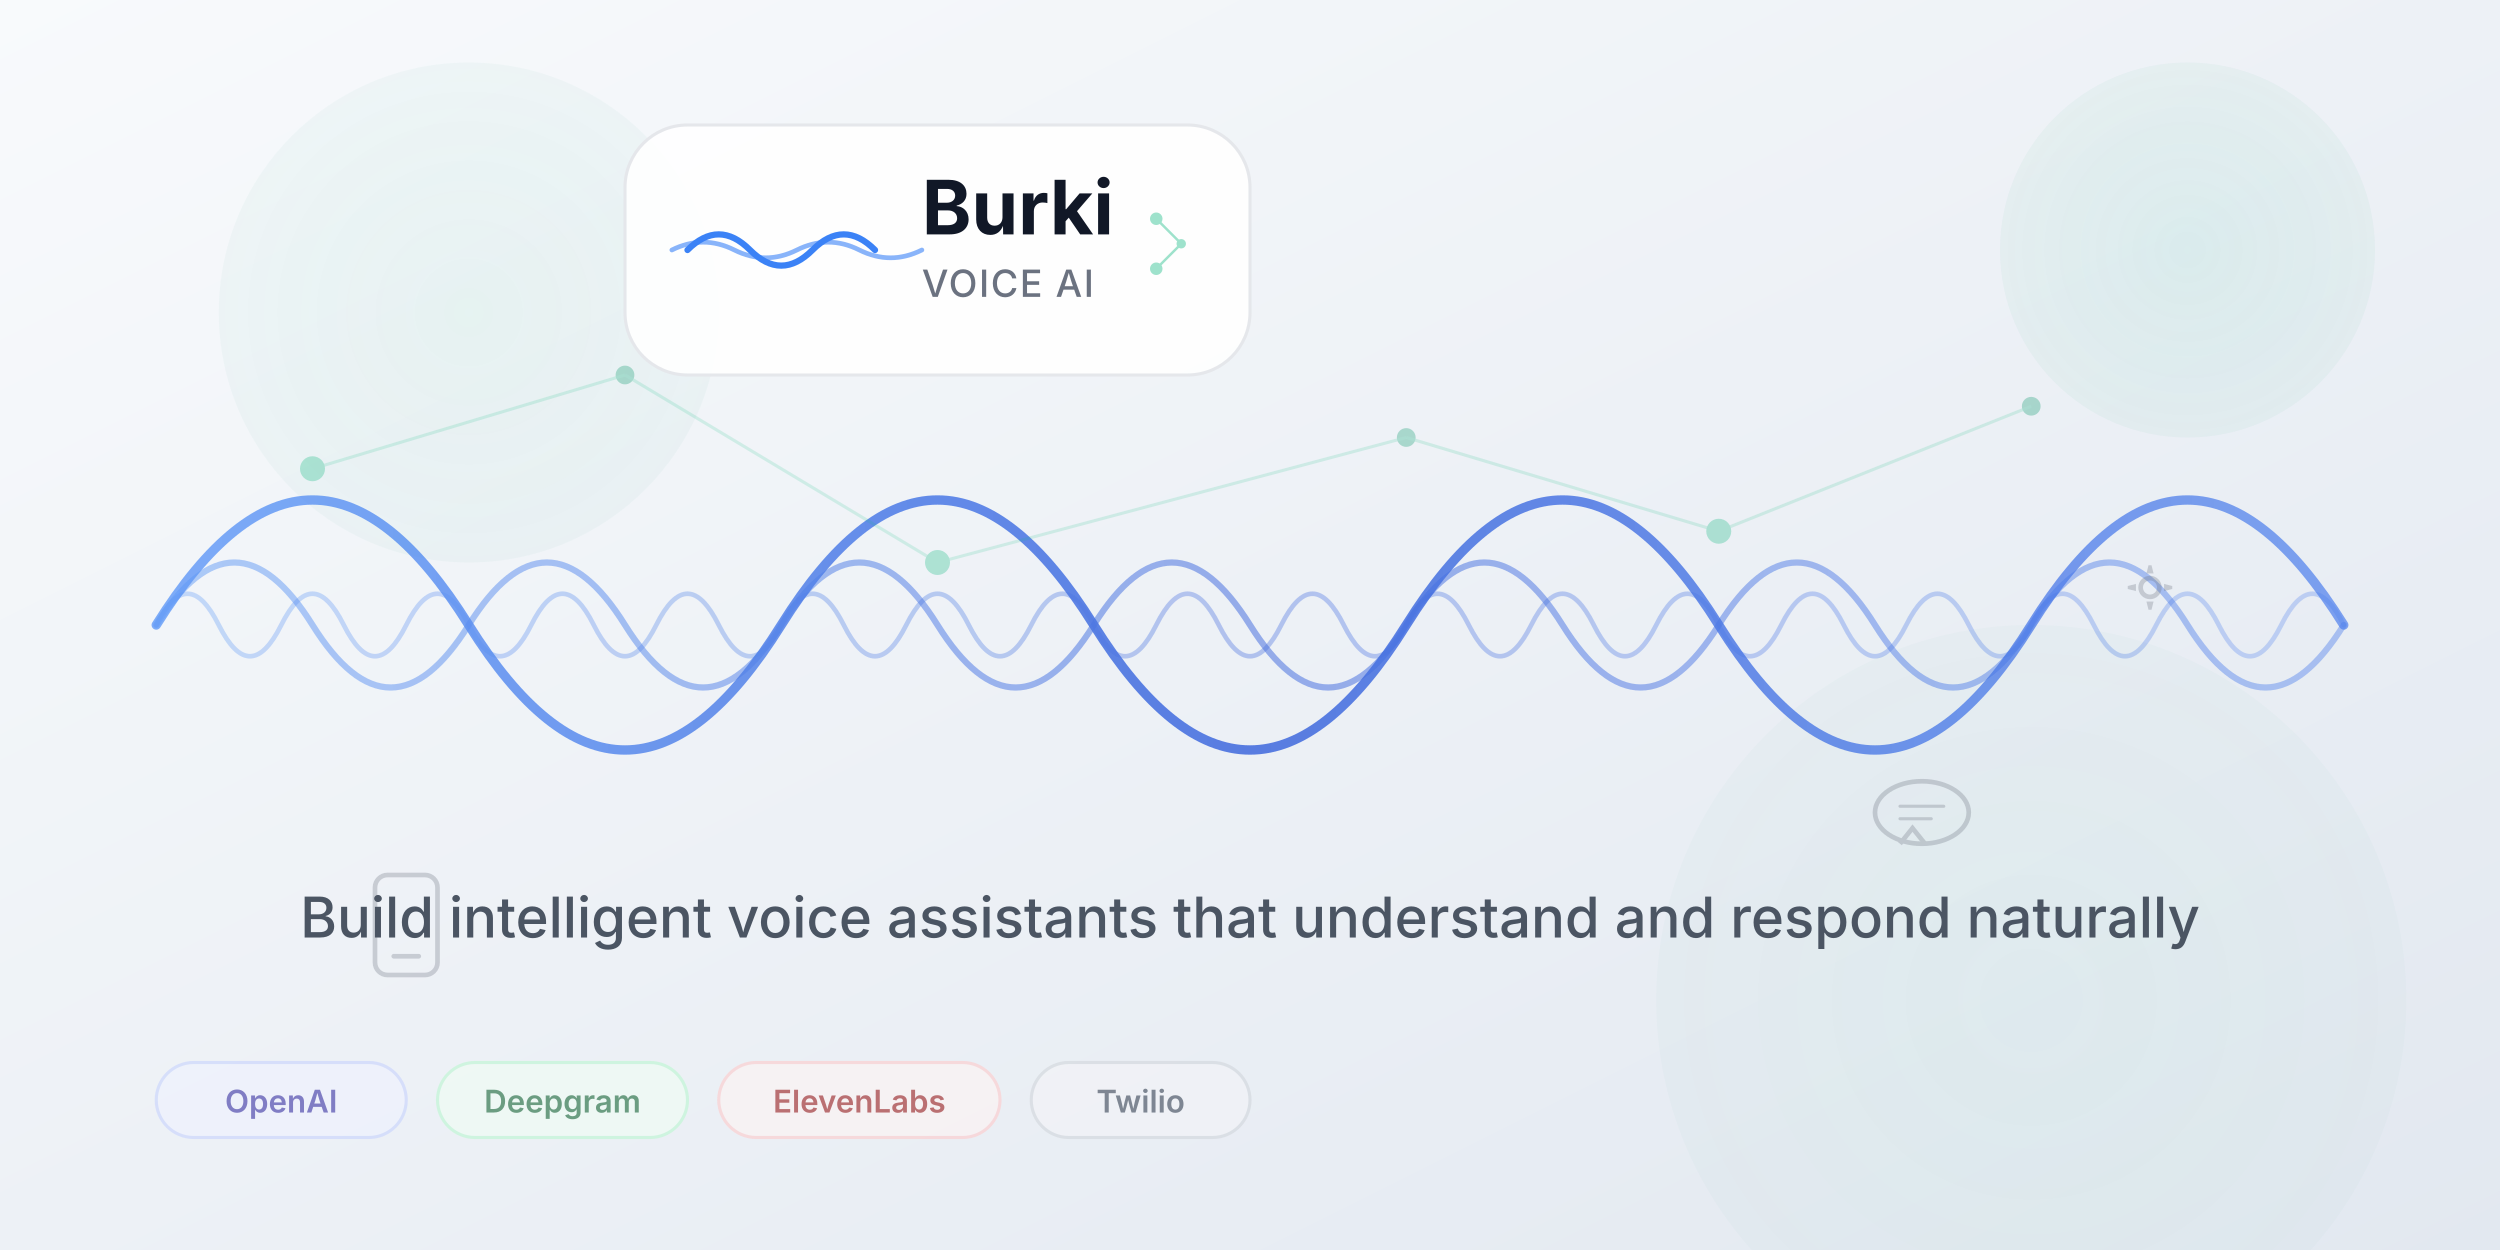
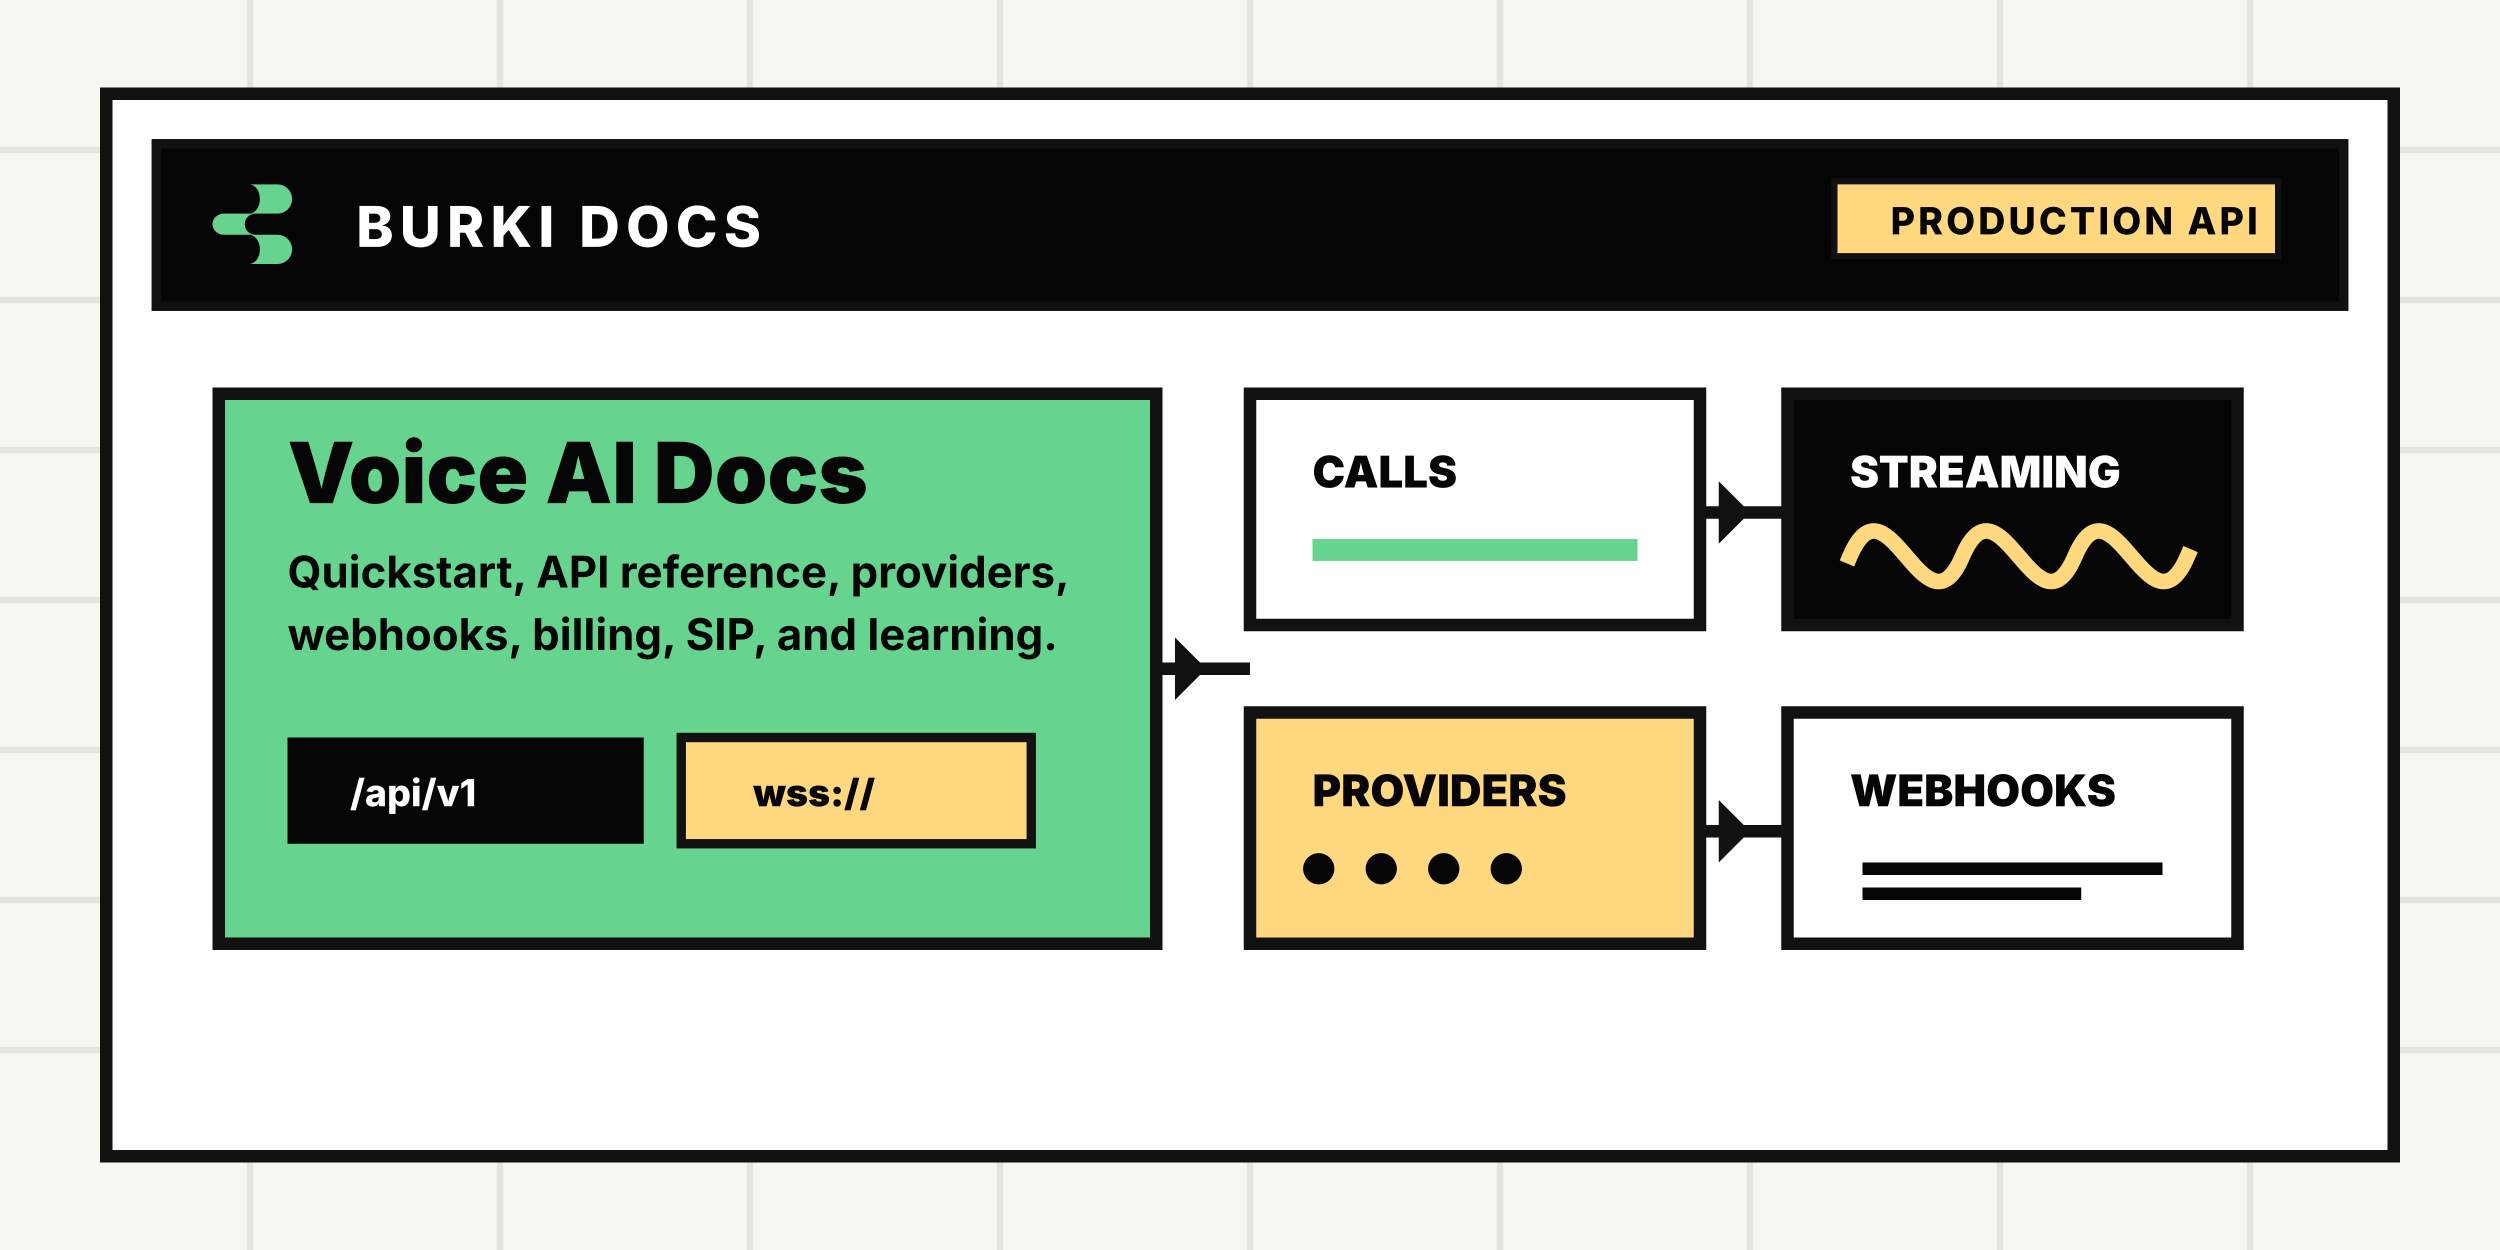
- <svg xmlns="http://www.w3.org/2000/svg" width="800" height="400" viewBox="0 0 800 400" fill="none">
-   <defs>
-     <linearGradient id="backgroundGradient" x1="0%" y1="0%" x2="100%" y2="100%">
-       <stop offset="0%" stop-color="#F8FAFC" stop-opacity="1" />
-       <stop offset="100%" stop-color="#E2E8F0" stop-opacity="1" />
-     </linearGradient>
-     <linearGradient id="waveGradient" x1="0%" y1="0%" x2="100%" y2="0%">
-       <stop offset="0%" stop-color="#3B82F6" stop-opacity="0.8" />
-       <stop offset="50%" stop-color="#1D4ED8" stop-opacity="0.9" />
-       <stop offset="100%" stop-color="#2563EB" stop-opacity="0.7" />
-     </linearGradient>
-     <radialGradient id="circleGradient" cx="50%" cy="50%" r="50%">
-       <stop offset="0%" stop-color="#10B981" stop-opacity="0.2" />
-       <stop offset="100%" stop-color="#059669" stop-opacity="0.1" />
-     </radialGradient>
-   </defs>
-   <rect width="800" height="400" fill="url(#backgroundGradient)" />
-   <circle cx="150" cy="100" r="80" fill="url(#circleGradient)" opacity="0.3" />
-   <circle cx="650" cy="320" r="120" fill="url(#circleGradient)" opacity="0.2" />
-   <circle cx="700" cy="80" r="60" fill="url(#circleGradient)" opacity="0.4" />
-   <g opacity="0.8">
-     <path d="M50 200 Q100 120 150 200 Q200 280 250 200 Q300 120 350 200              Q400 280 450 200 Q500 120 550 200 Q600 280 650 200 Q700 120 750 200" stroke="url(#waveGradient)" stroke-width="3" fill="none" stroke-linecap="round" />
-     <path d="M50 200 Q75 160 100 200 Q125 240 150 200 Q175 160 200 200              Q225 240 250 200 Q275 160 300 200 Q325 240 350 200 Q375 160 400 200              Q425 240 450 200 Q475 160 500 200 Q525 240 550 200 Q575 160 600 200              Q625 240 650 200 Q675 160 700 200 Q725 240 750 200" stroke="url(#waveGradient)" stroke-width="2" fill="none" opacity="0.6" stroke-linecap="round" />
-     <path d="M50 200  Q60 180  70 200  Q80 220  90 200  Q100 180 110 200  Q120 220 130 200              Q140 180 150 200  Q160 220 170 200  Q180 180 190 200  Q200 220 210 200              Q220 180 230 200  Q240 220 250 200  Q260 180 270 200  Q280 220 290 200              Q300 180 310 200  Q320 220 330 200  Q340 180 350 200  Q360 220 370 200              Q380 180 390 200  Q400 220 410 200  Q420 180 430 200  Q440 220 450 200              Q460 180 470 200  Q480 220 490 200  Q500 180 510 200  Q520 220 530 200              Q540 180 550 200  Q560 220 570 200  Q580 180 590 200  Q600 220 610 200              Q620 180 630 200  Q640 220 650 200  Q660 180 670 200  Q680 220 690 200              Q700 180 710 200  Q720 220 730 200  Q740 180 750 200" stroke="url(#waveGradient)" stroke-width="1.5" fill="none" opacity="0.4" stroke-linecap="round" />
+ <svg xmlns="http://www.w3.org/2000/svg" width="800" height="400" viewBox="0 0 800 400" fill="none" role="img" aria-labelledby="title desc">
+   <rect width="800" height="400" fill="#F7F7F2" />
+   <path d="M0 48H800M0 96H800M0 144H800M0 192H800M0 240H800M0 288H800M0 336H800M80 0V400M160 0V400M240 0V400M320 0V400M400 0V400M480 0V400M560 0V400M640 0V400M720 0V400" stroke="#111111" stroke-opacity="0.08" stroke-width="2" />
+   <rect x="34" y="30" width="732" height="340" fill="#FFFFFF" stroke="#111111" stroke-width="4" />
+   <rect x="50" y="46" width="700" height="52" fill="#050505" stroke="#111111" stroke-width="3" />
+   <g transform="translate(68 59) scale(0.052)">
+     <path d="M227.28 0H400.66C448.955 0 490 40.294 490 90C490 139.706 448.955 180 400.66 180H227.28C312.961 171.532 312.961 8.468 227.28 0Z" fill="#66D38F" />
+     <path d="M262.72 180H69.34C31.044 180 0 209.101 0 245C0 280.899 31.044 310 69.34 310H262.72C177.039 303.884 177.039 186.116 262.72 180Z" fill="#66D38F" />
+     <path d="M227.28 310H400.66C448.955 310 490 350.294 490 400C490 449.706 448.955 490 400.66 490H227.28C312.961 481.532 312.961 318.468 227.28 310Z" fill="#66D38F" />
  </g>
-   <g opacity="0.3">
-     <circle cx="100" cy="150" r="4" fill="#10B981" />
-     <circle cx="200" cy="120" r="3" fill="#059669" />
-     <circle cx="300" cy="180" r="4" fill="#10B981" />
-     <circle cx="450" cy="140" r="3" fill="#059669" />
-     <circle cx="550" cy="170" r="4" fill="#10B981" />
-     <circle cx="650" cy="130" r="3" fill="#059669" />
-     <line x1="100" y1="150" x2="200" y2="120" stroke="#10B981" stroke-width="1" opacity="0.5" />
-     <line x1="200" y1="120" x2="300" y2="180" stroke="#10B981" stroke-width="1" opacity="0.5" />
-     <line x1="300" y1="180" x2="450" y2="140" stroke="#10B981" stroke-width="1" opacity="0.5" />
-     <line x1="450" y1="140" x2="550" y2="170" stroke="#10B981" stroke-width="1" opacity="0.5" />
-     <line x1="550" y1="170" x2="650" y2="130" stroke="#10B981" stroke-width="1" opacity="0.5" />
-   </g>
-   <g transform="translate(300,60)">
-     <rect x="-100" y="-20" width="200" height="80" rx="20" fill="#FFFFFF" fill-opacity="0.9" stroke="#E5E7EB" stroke-width="1" />
-     <path d="M-80 20 Q-70 10 -60 20 Q-50 30 -40 20 Q-30 10 -20 20" stroke="#3B82F6" stroke-width="2" fill="none" stroke-linecap="round" />
-     <path d="M-85 20 Q-75 15 -65 20 Q-55 25 -45 20 Q-35 15 -25 20 Q-15 25 -5 20" stroke="#3B82F6" stroke-width="1.5" fill="none" opacity="0.6" stroke-linecap="round" />
-     <text x="-5" y="15" font-family="Inter,-apple-system,BlinkMacSystemFont,sans-serif" font-size="24" font-weight="700" fill="#111827" text-anchor="start">Burki</text>
-     <text x="-5" y="35" font-family="Inter,-apple-system,BlinkMacSystemFont,sans-serif" font-size="12" font-weight="500" letter-spacing="0.5px" fill="#6B7280" text-anchor="start">VOICE AI</text>
-     <g opacity="0.4">
-       <circle cx="70" cy="10" r="2" fill="#10B981" />
-       <circle cx="78" cy="18" r="1.5" fill="#10B981" />
-       <circle cx="70" cy="26" r="2" fill="#10B981" />
-       <line x1="70" y1="10" x2="78" y2="18" stroke="#10B981" stroke-width="0.8" />
-       <line x1="78" y1="18" x2="70" y2="26" stroke="#10B981" stroke-width="0.8" />
-     </g>
-   </g>
-   <g opacity="0.3">
-     <g transform="translate(120,280)">
-       <rect x="0" y="0" width="20" height="32" rx="4" fill="none" stroke="#6B7280" stroke-width="1.5" />
-       <line x1="6" y1="26" x2="14" y2="26" stroke="#6B7280" stroke-width="1.5" stroke-linecap="round" />
-     </g>
-     <g transform="translate(600,250)">
-       <ellipse cx="15" cy="10" rx="15" ry="10" fill="none" stroke="#6B7280" stroke-width="1.5" />
-       <path d="M8 20 L12 15 L16 20" fill="none" stroke="#6B7280" stroke-width="1.5" />
-       <line x1="8" y1="8" x2="22" y2="8" stroke="#6B7280" stroke-width="1" stroke-linecap="round" />
-       <line x1="8" y1="12" x2="18" y2="12" stroke="#6B7280" stroke-width="1" stroke-linecap="round" />
-     </g>
-     <g transform="translate(680,180)">
-       <circle cx="8" cy="8" r="3" fill="none" stroke="#6B7280" stroke-width="1.5" />
-       <path d="M8 1 8.5 3 7.5 3 Z                M15 8 13 8.5 13 7.5 Z                M8 15 7.5 13 8.5 13 Z                M1 8 3 7.5 3 8.5 Z" stroke="#6B7280" stroke-width="1" fill="none" />
-     </g>
-   </g>
-   <text x="400" y="300" font-family="Inter,-apple-system,BlinkMacSystemFont,sans-serif" font-size="18" font-weight="500" fill="#4B5563" text-anchor="middle">
-     Build intelligent voice assistants that understand and respond naturally
-   </text>
-   <g transform="translate(50,340)" opacity="0.6">
-     <rect x="0" y="0" width="80" height="24" rx="12" fill="#EEF2FF" stroke="#C7D2FE" />
-     <text x="40" y="16" font-family="Inter" font-size="10" font-weight="600" fill="#3730A3" text-anchor="middle">OpenAI</text>
-   </g>
-   <g transform="translate(140,340)" opacity="0.6">
-     <rect x="0" y="0" width="80" height="24" rx="12" fill="#F0FDF4" stroke="#BBF7D0" />
-     <text x="40" y="16" font-family="Inter" font-size="10" font-weight="600" fill="#166534" text-anchor="middle">Deepgram</text>
-   </g>
-   <g transform="translate(230,340)" opacity="0.6">
-     <rect x="0" y="0" width="90" height="24" rx="12" fill="#FEF3F2" stroke="#FECACA" />
-     <text x="45" y="16" font-family="Inter" font-size="10" font-weight="600" fill="#991B1B" text-anchor="middle">ElevenLabs</text>
-   </g>
-   <g transform="translate(330,340)" opacity="0.6">
-     <rect x="0" y="0" width="70" height="24" rx="12" fill="#F3F4F6" stroke="#D1D5DB" />
-     <text x="35" y="16" font-family="Inter" font-size="10" font-weight="600" fill="#374151" text-anchor="middle">Twilio</text>
-   </g>
+   <text x="114" y="79" fill="#FFFFFF" font-family="Inter, Arial, sans-serif" font-size="18" font-weight="800" letter-spacing="2">BURKI DOCS</text>
+   <rect x="587" y="58" width="142" height="24" fill="#FFD880" stroke="#111111" stroke-width="2" />
+   <text x="605" y="75" fill="#050505" font-family="Inter, Arial, sans-serif" font-size="12" font-weight="800" letter-spacing="1">PRODUCTION API</text>
+   <rect x="70" y="126" width="300" height="176" fill="#66D38F" stroke="#111111" stroke-width="4" />
+   <text x="92" y="161" fill="#050505" font-family="Inter, Arial, sans-serif" font-size="27" font-weight="900">Voice AI Docs</text>
+   <text x="92" y="188" fill="#050505" font-family="Inter, Arial, sans-serif" font-size="14" font-weight="700">Quickstart, API reference, providers,</text>
+   <text x="92" y="208" fill="#050505" font-family="Inter, Arial, sans-serif" font-size="14" font-weight="700">webhooks, billing, SIP, and learning.</text>
+   <rect x="92" y="236" width="114" height="34" fill="#050505" />
+   <text x="112" y="258" fill="#FFFFFF" font-family="Inter, Arial, sans-serif" font-size="12" font-weight="800">/api/v1</text>
+   <rect x="218" y="236" width="112" height="34" fill="#FFD880" stroke="#111111" stroke-width="3" />
+   <text x="241" y="258" fill="#050505" font-family="Inter, Arial, sans-serif" font-size="12" font-weight="900">wss://</text>
+   <rect x="400" y="126" width="144" height="74" fill="#FFFFFF" stroke="#111111" stroke-width="4" />
+   <text x="420" y="156" fill="#050505" font-family="Inter, Arial, sans-serif" font-size="14" font-weight="900">CALLS</text>
+   <path d="M420 176H524" stroke="#66D38F" stroke-width="7" />
+   <rect x="572" y="126" width="144" height="74" fill="#050505" stroke="#111111" stroke-width="4" />
+   <text x="592" y="156" fill="#FFFFFF" font-family="Inter, Arial, sans-serif" font-size="14" font-weight="900">STREAMING</text>
+   <path d="M592 178C604 150 616 206 628 178C640 150 652 206 664 178C676 150 688 206 700 178" stroke="#FFD880" stroke-width="5" stroke-linecap="square" />
+   <rect x="400" y="228" width="144" height="74" fill="#FFD880" stroke="#111111" stroke-width="4" />
+   <text x="420" y="258" fill="#050505" font-family="Inter, Arial, sans-serif" font-size="14" font-weight="900">PROVIDERS</text>
+   <circle cx="422" cy="278" r="5" fill="#050505" />
+   <circle cx="442" cy="278" r="5" fill="#050505" />
+   <circle cx="462" cy="278" r="5" fill="#050505" />
+   <circle cx="482" cy="278" r="5" fill="#050505" />
+   <rect x="572" y="228" width="144" height="74" fill="#FFFFFF" stroke="#111111" stroke-width="4" />
+   <text x="592" y="258" fill="#050505" font-family="Inter, Arial, sans-serif" font-size="14" font-weight="900">WEBHOOKS</text>
+   <path d="M596 278H692M596 286H666" stroke="#050505" stroke-width="4" />
+   <path d="M370 214H400M544 164H572M544 266H572" stroke="#111111" stroke-width="4" />
+   <path d="M386 214L376 204V224L386 214ZM560 164L550 154V174L560 164ZM560 266L550 256V276L560 266Z" fill="#111111" />
</svg>
